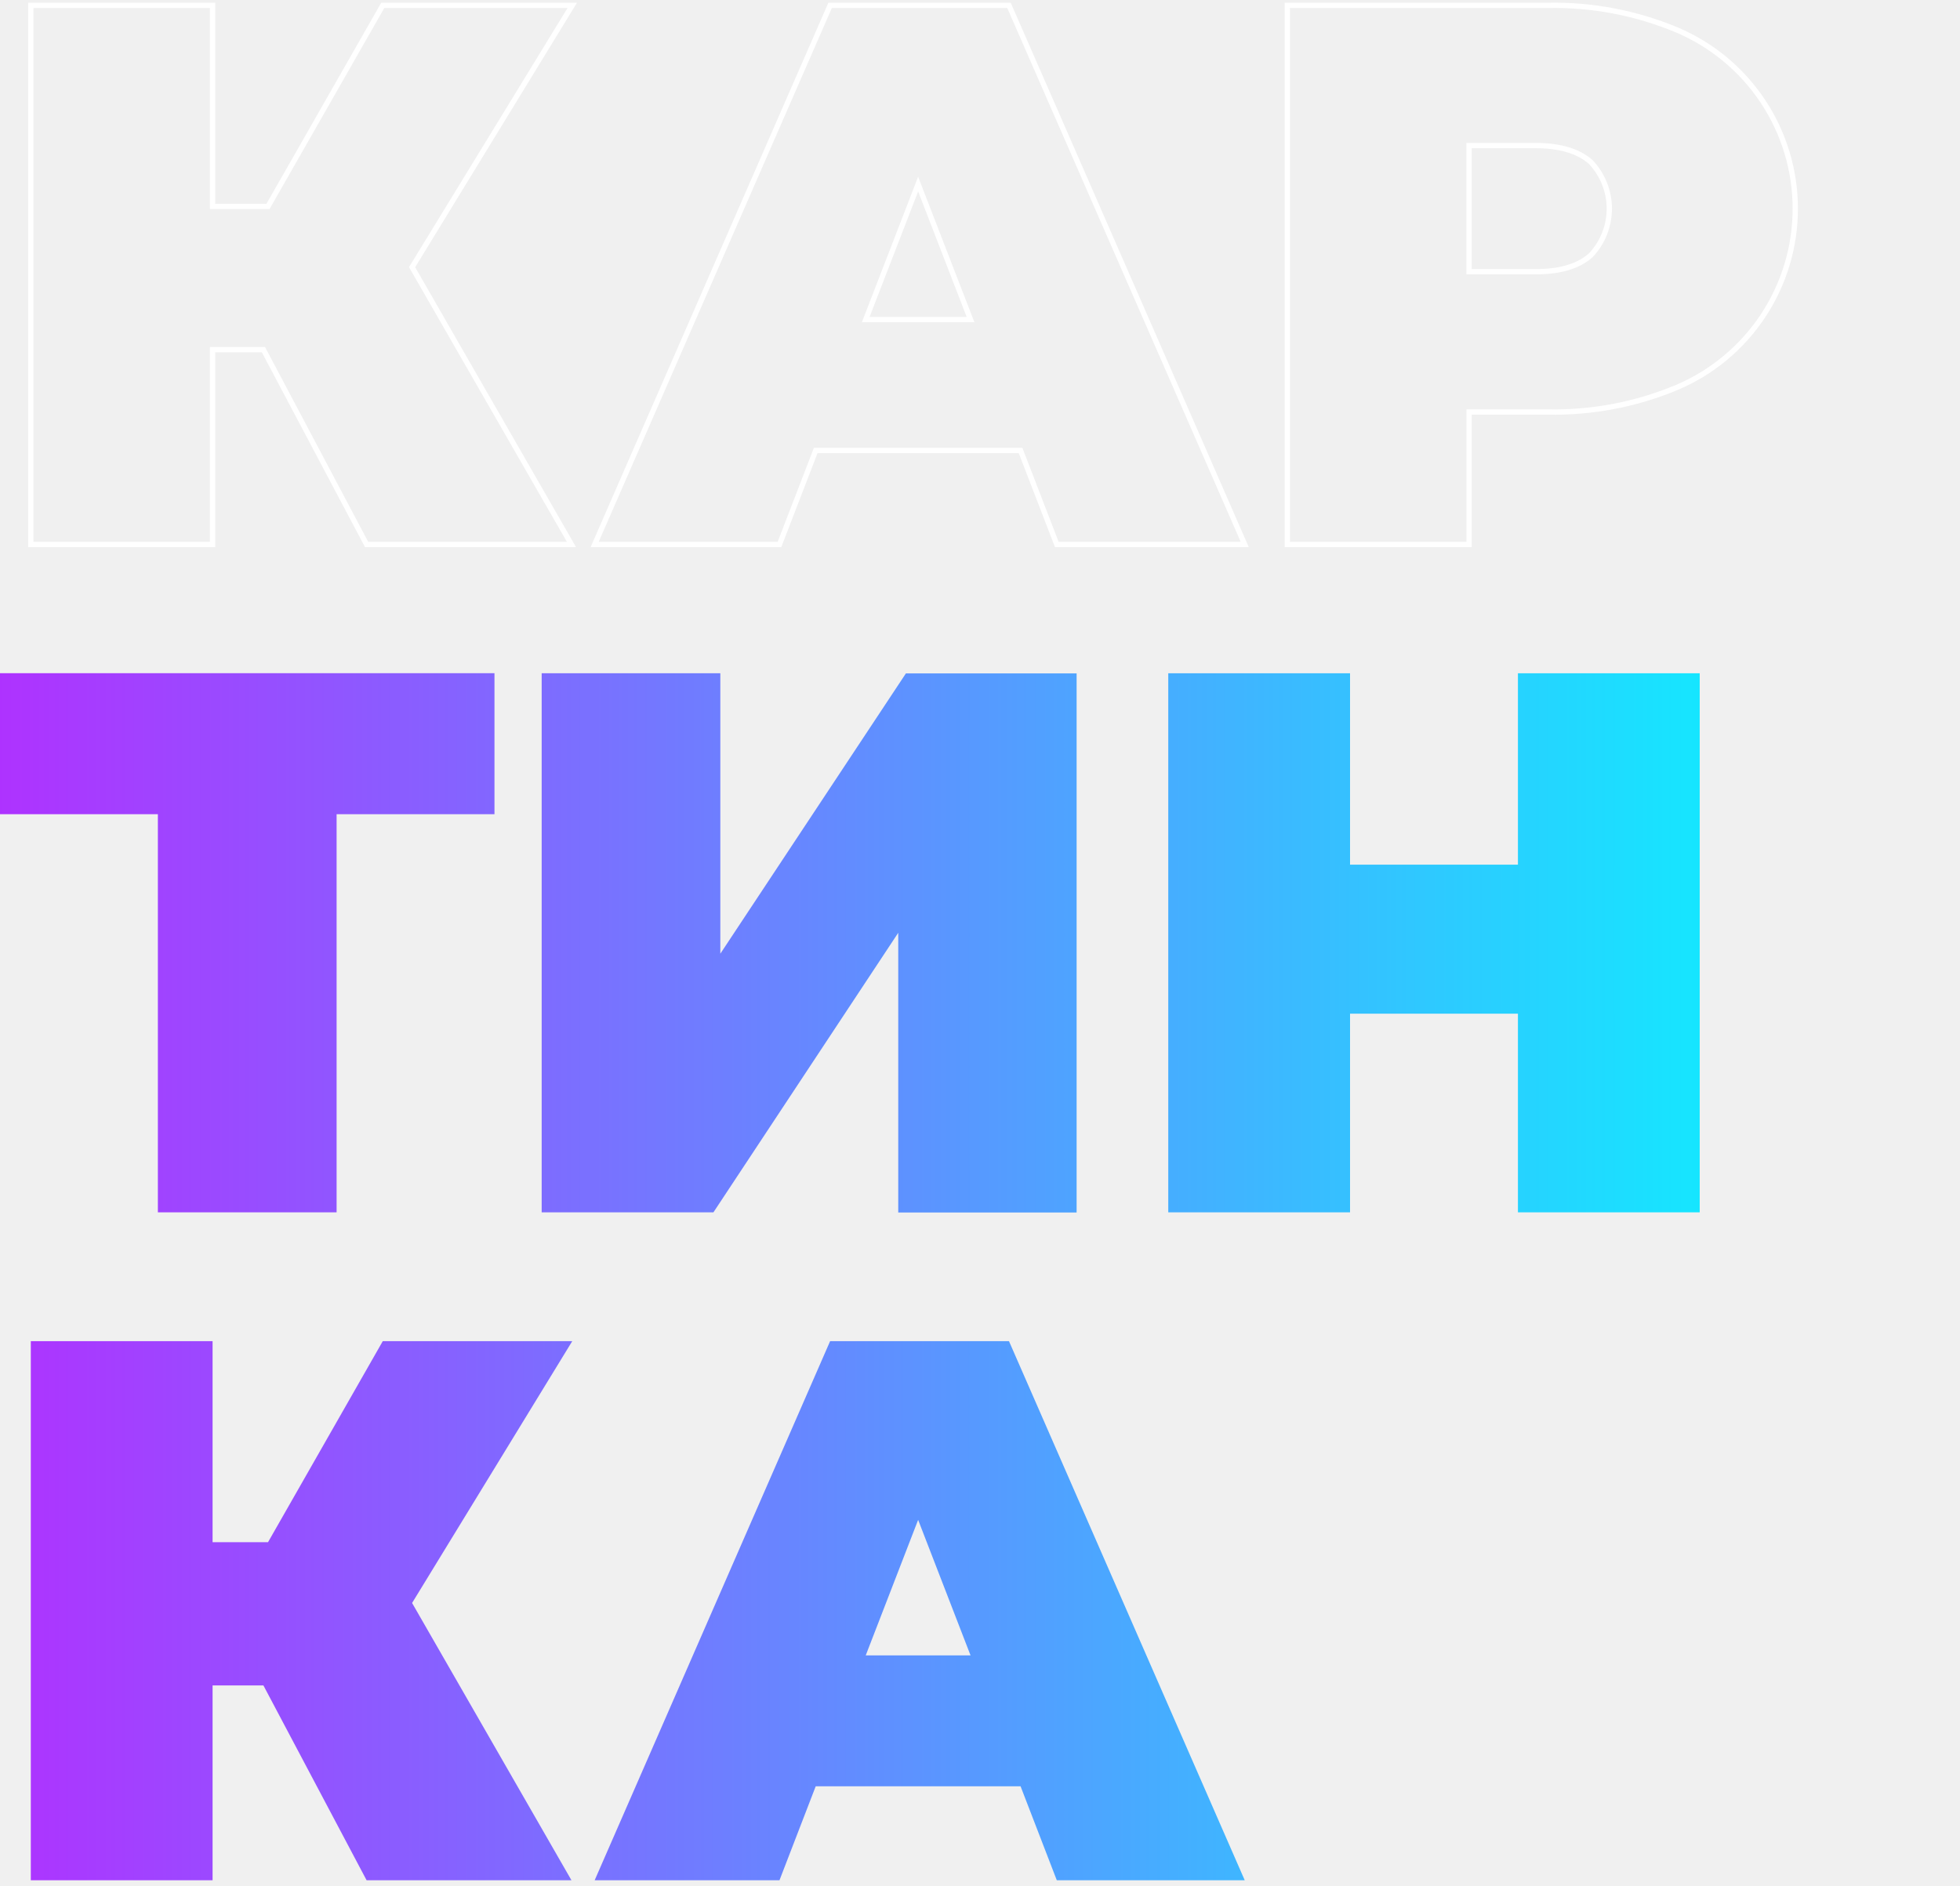
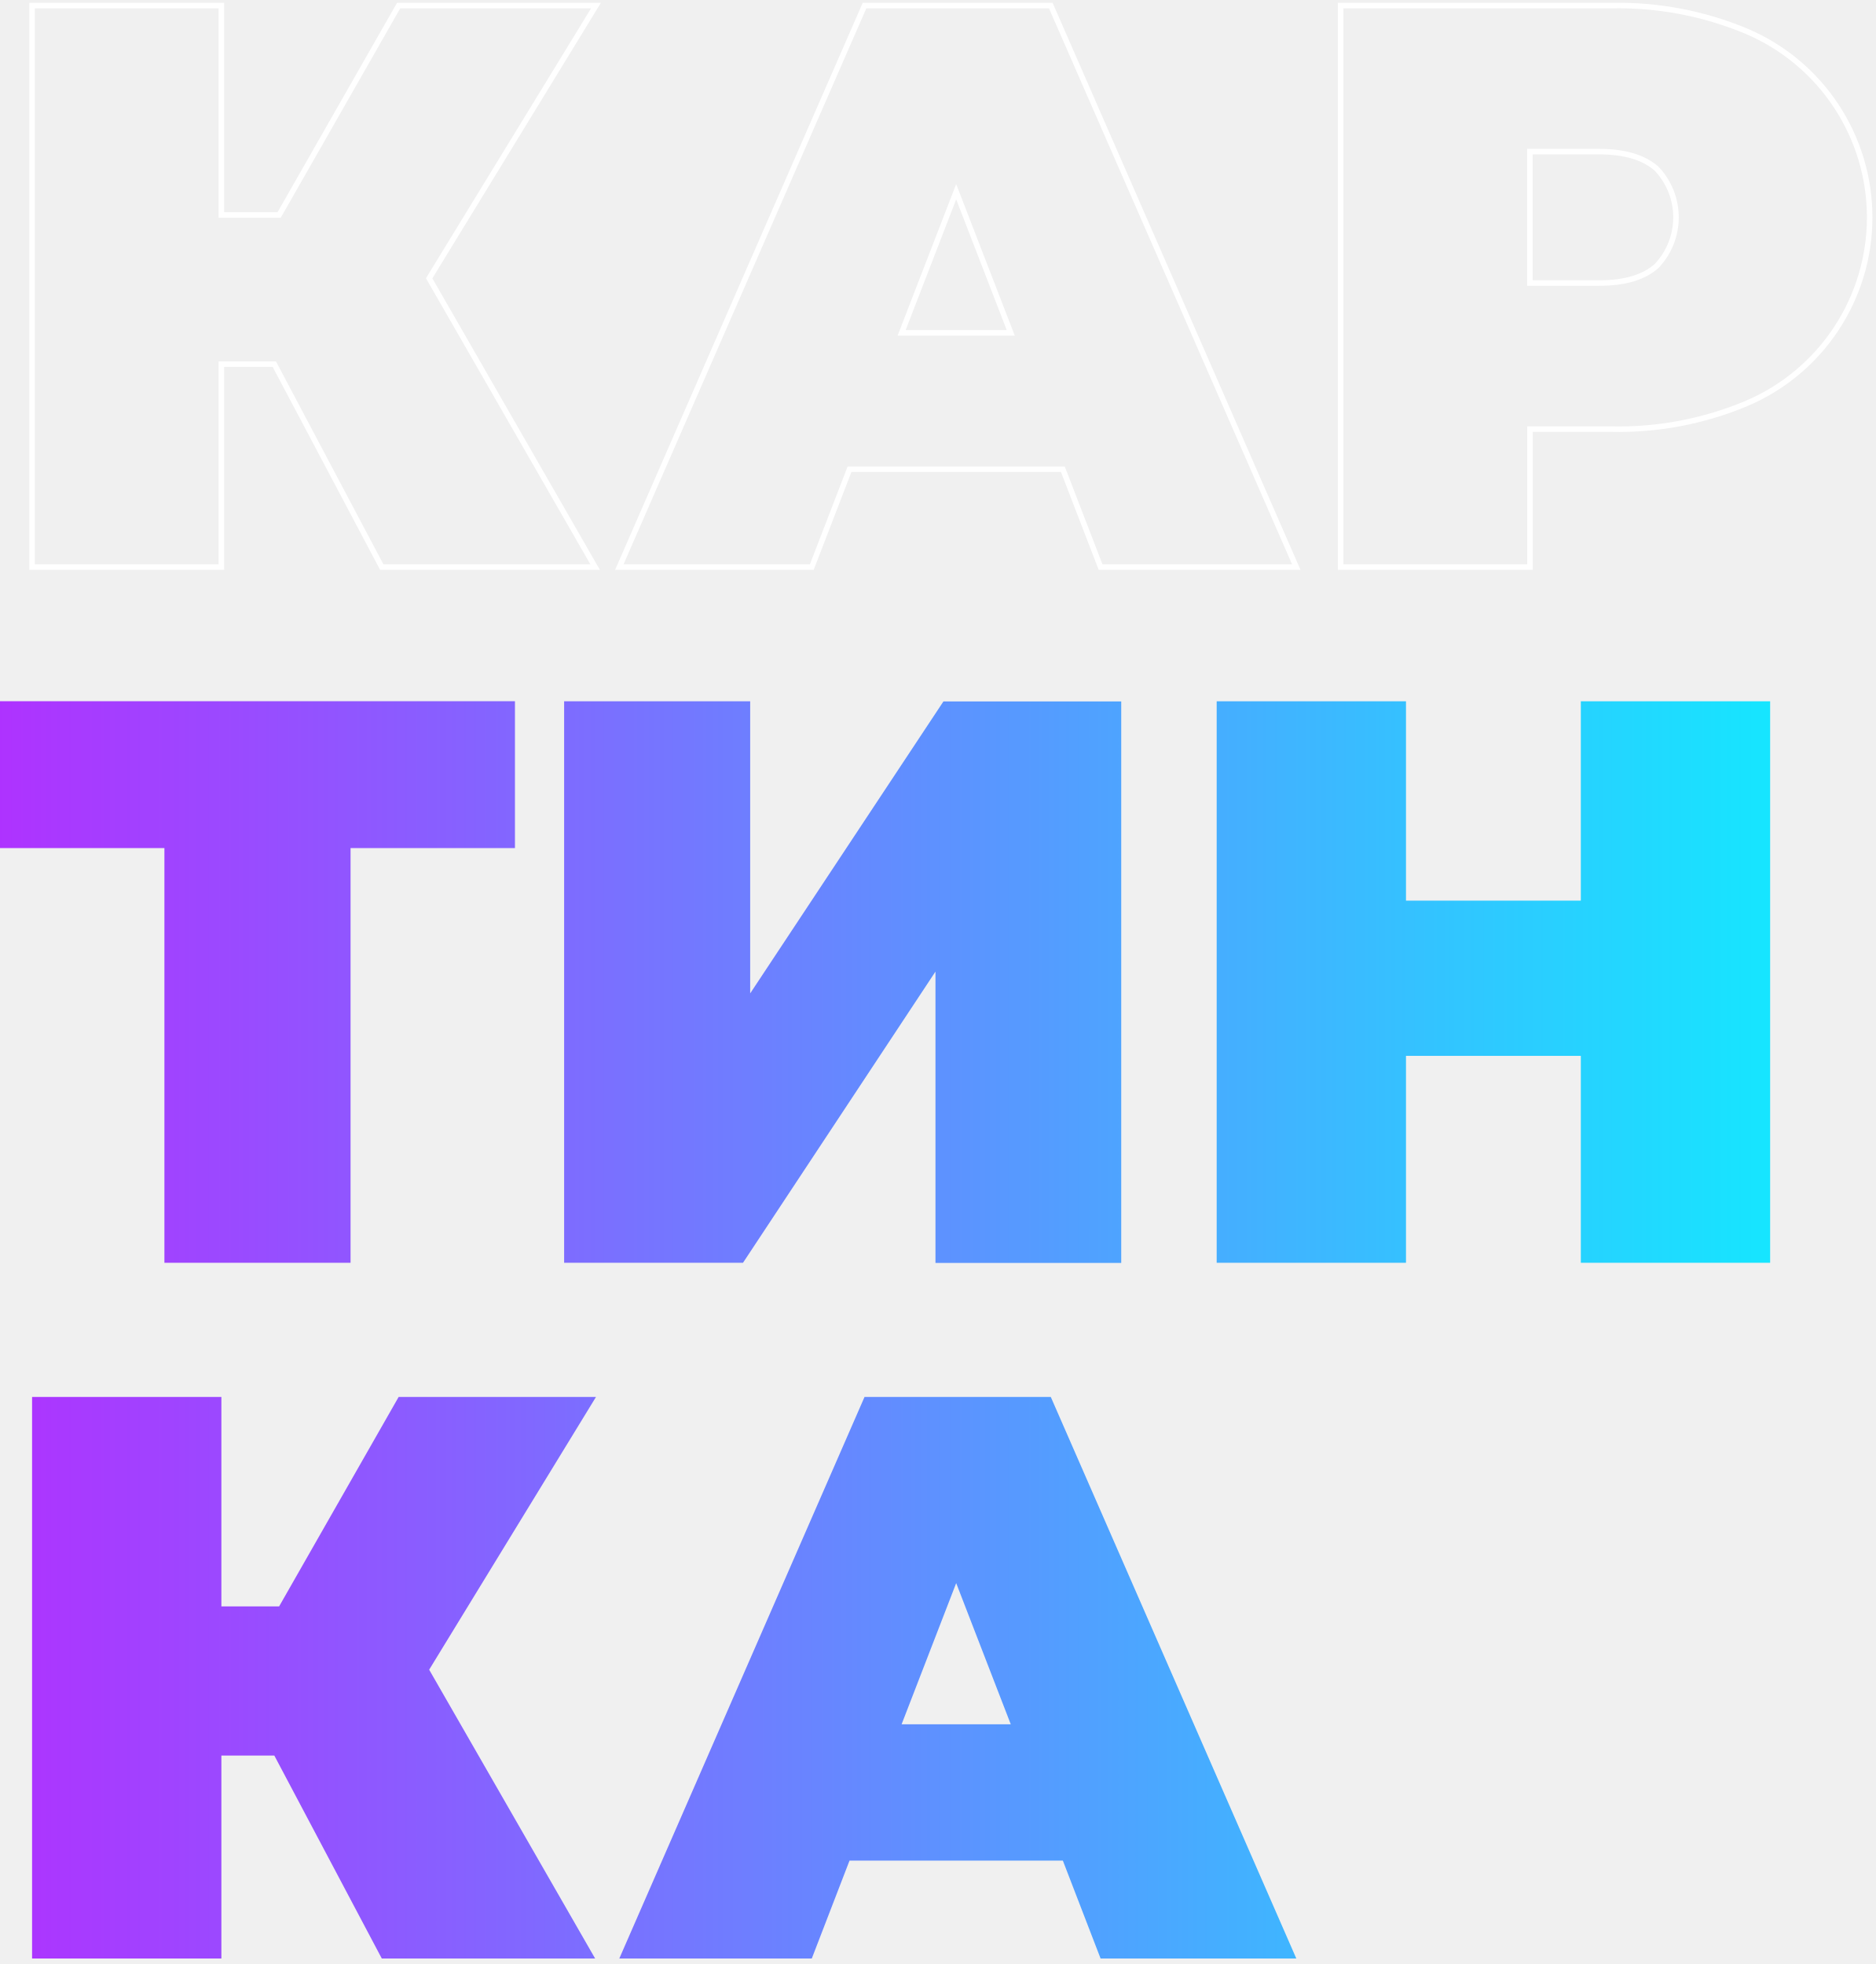
- <svg xmlns="http://www.w3.org/2000/svg" width="370" height="356" viewBox="0 0 370 356" fill="none">
+ <svg xmlns="http://www.w3.org/2000/svg" width="340" height="356" viewBox="0 0 340 356" fill="none">
  <path d="M77.792 50.446L107.874 102.793H69.203L49.727 66.013H40.129V102.793H5.815V1.014H40.129V38.971H50.595L72.257 1.014H108.028L77.792 50.446Z" stroke="white" stroke-miterlimit="10" />
  <path d="M192.658 85.055H153.986L147.149 102.793H112.26L156.705 1.014H190.472L234.973 102.793H199.496L192.658 85.055ZM183.214 60.338L173.322 34.753L163.43 60.338H183.214Z" stroke="white" stroke-miterlimit="10" />
  <path d="M316.589 5.666C323.208 8.479 328.852 13.177 332.82 19.176C336.788 25.174 338.904 32.206 338.904 39.398C338.904 46.59 336.788 53.623 332.82 59.621C328.852 65.619 323.208 70.317 316.589 73.131C308.815 76.392 300.441 77.977 292.013 77.783H277.329V102.793H243.015V1.014H292.055C300.468 0.834 308.826 2.419 316.589 5.666ZM300.308 48.19C302.549 45.812 303.798 42.667 303.798 39.398C303.798 36.13 302.549 32.985 300.308 30.606C297.982 28.523 294.484 27.481 289.813 27.481H277.315V51.301H289.813C294.484 51.32 297.982 50.283 300.308 48.19Z" stroke="white" stroke-miterlimit="10" />
  <path d="M93.344 153.725H63.542V228.896H29.802V153.725H0V127.103H93.344V153.725Z" fill="url(#paint0_linear_105_85)" />
  <path d="M102.256 127.117H135.981V180.066L171.01 127.145H203.237V228.924H169.567V176.115L134.678 228.896H102.256V127.117Z" fill="url(#paint1_linear_105_85)" />
  <path d="M320.863 127.117V228.896H286.549V191.388H254.855V228.896H220.541V127.117H254.855V163.253H286.549V127.117H320.863Z" fill="url(#paint2_linear_105_85)" />
  <path d="M77.792 302.653L107.874 355H69.203L49.727 318.22H40.129V355H5.815V253.22H40.129V291.178H50.595L72.257 253.22H108.028L77.792 302.653Z" fill="url(#paint3_linear_105_85)" />
  <path d="M192.658 337.261H153.986L147.149 355H112.26L156.705 253.22H190.472L234.973 355H199.496L192.658 337.261ZM183.214 312.545L173.322 286.96L163.43 312.545H183.214Z" fill="url(#paint4_linear_105_85)" />
  <defs>
    <linearGradient id="paint0_linear_105_85" x1="-9.57" y1="178.007" x2="366.596" y2="178.007" gradientUnits="userSpaceOnUse">
      <stop stop-color="#B32DFF" />
      <stop offset="1" stop-color="#00FFFF" />
    </linearGradient>
    <linearGradient id="paint1_linear_105_85" x1="-9.57" y1="178.007" x2="366.596" y2="178.007" gradientUnits="userSpaceOnUse">
      <stop stop-color="#B32DFF" />
      <stop offset="1" stop-color="#00FFFF" />
    </linearGradient>
    <linearGradient id="paint2_linear_105_85" x1="-9.57" y1="178.007" x2="366.596" y2="178.007" gradientUnits="userSpaceOnUse">
      <stop stop-color="#B32DFF" />
      <stop offset="1" stop-color="#00FFFF" />
    </linearGradient>
    <linearGradient id="paint3_linear_105_85" x1="-9.57" y1="304.11" x2="366.596" y2="304.11" gradientUnits="userSpaceOnUse">
      <stop stop-color="#B32DFF" />
      <stop offset="1" stop-color="#00FFFF" />
    </linearGradient>
    <linearGradient id="paint4_linear_105_85" x1="-9.57" y1="304.11" x2="366.597" y2="304.11" gradientUnits="userSpaceOnUse">
      <stop stop-color="#B32DFF" />
      <stop offset="1" stop-color="#00FFFF" />
    </linearGradient>
  </defs>
</svg>
